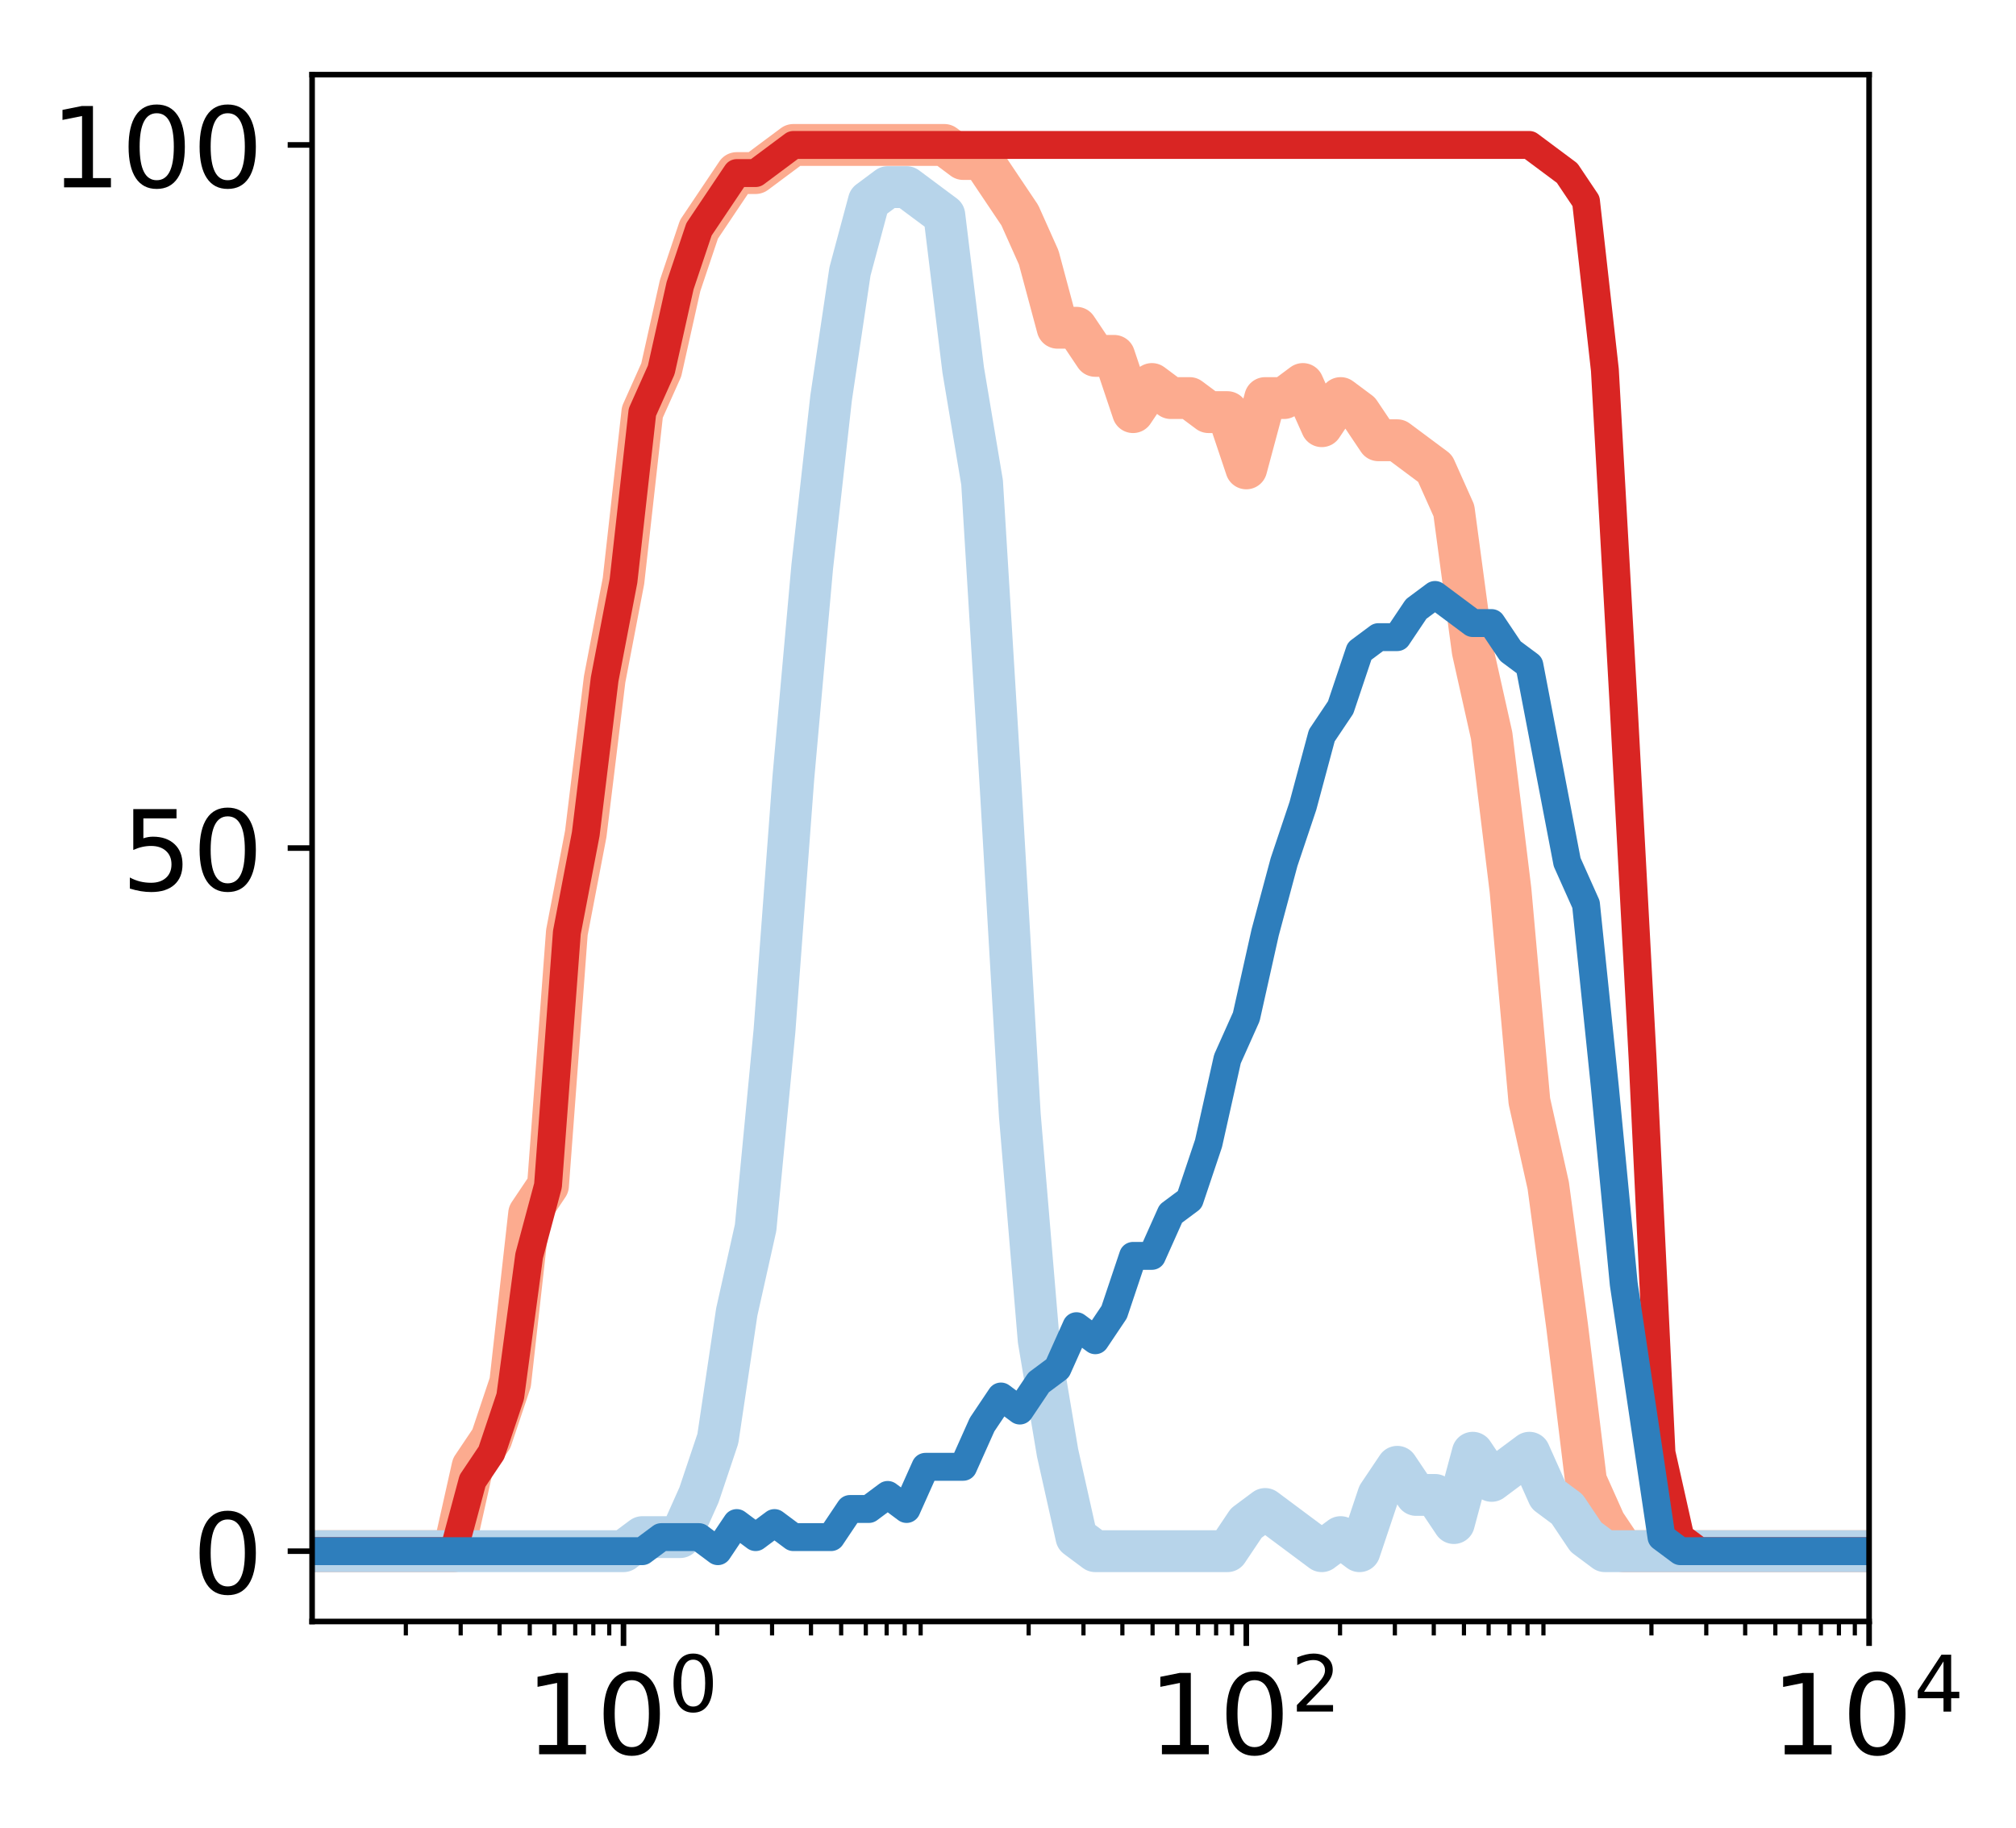
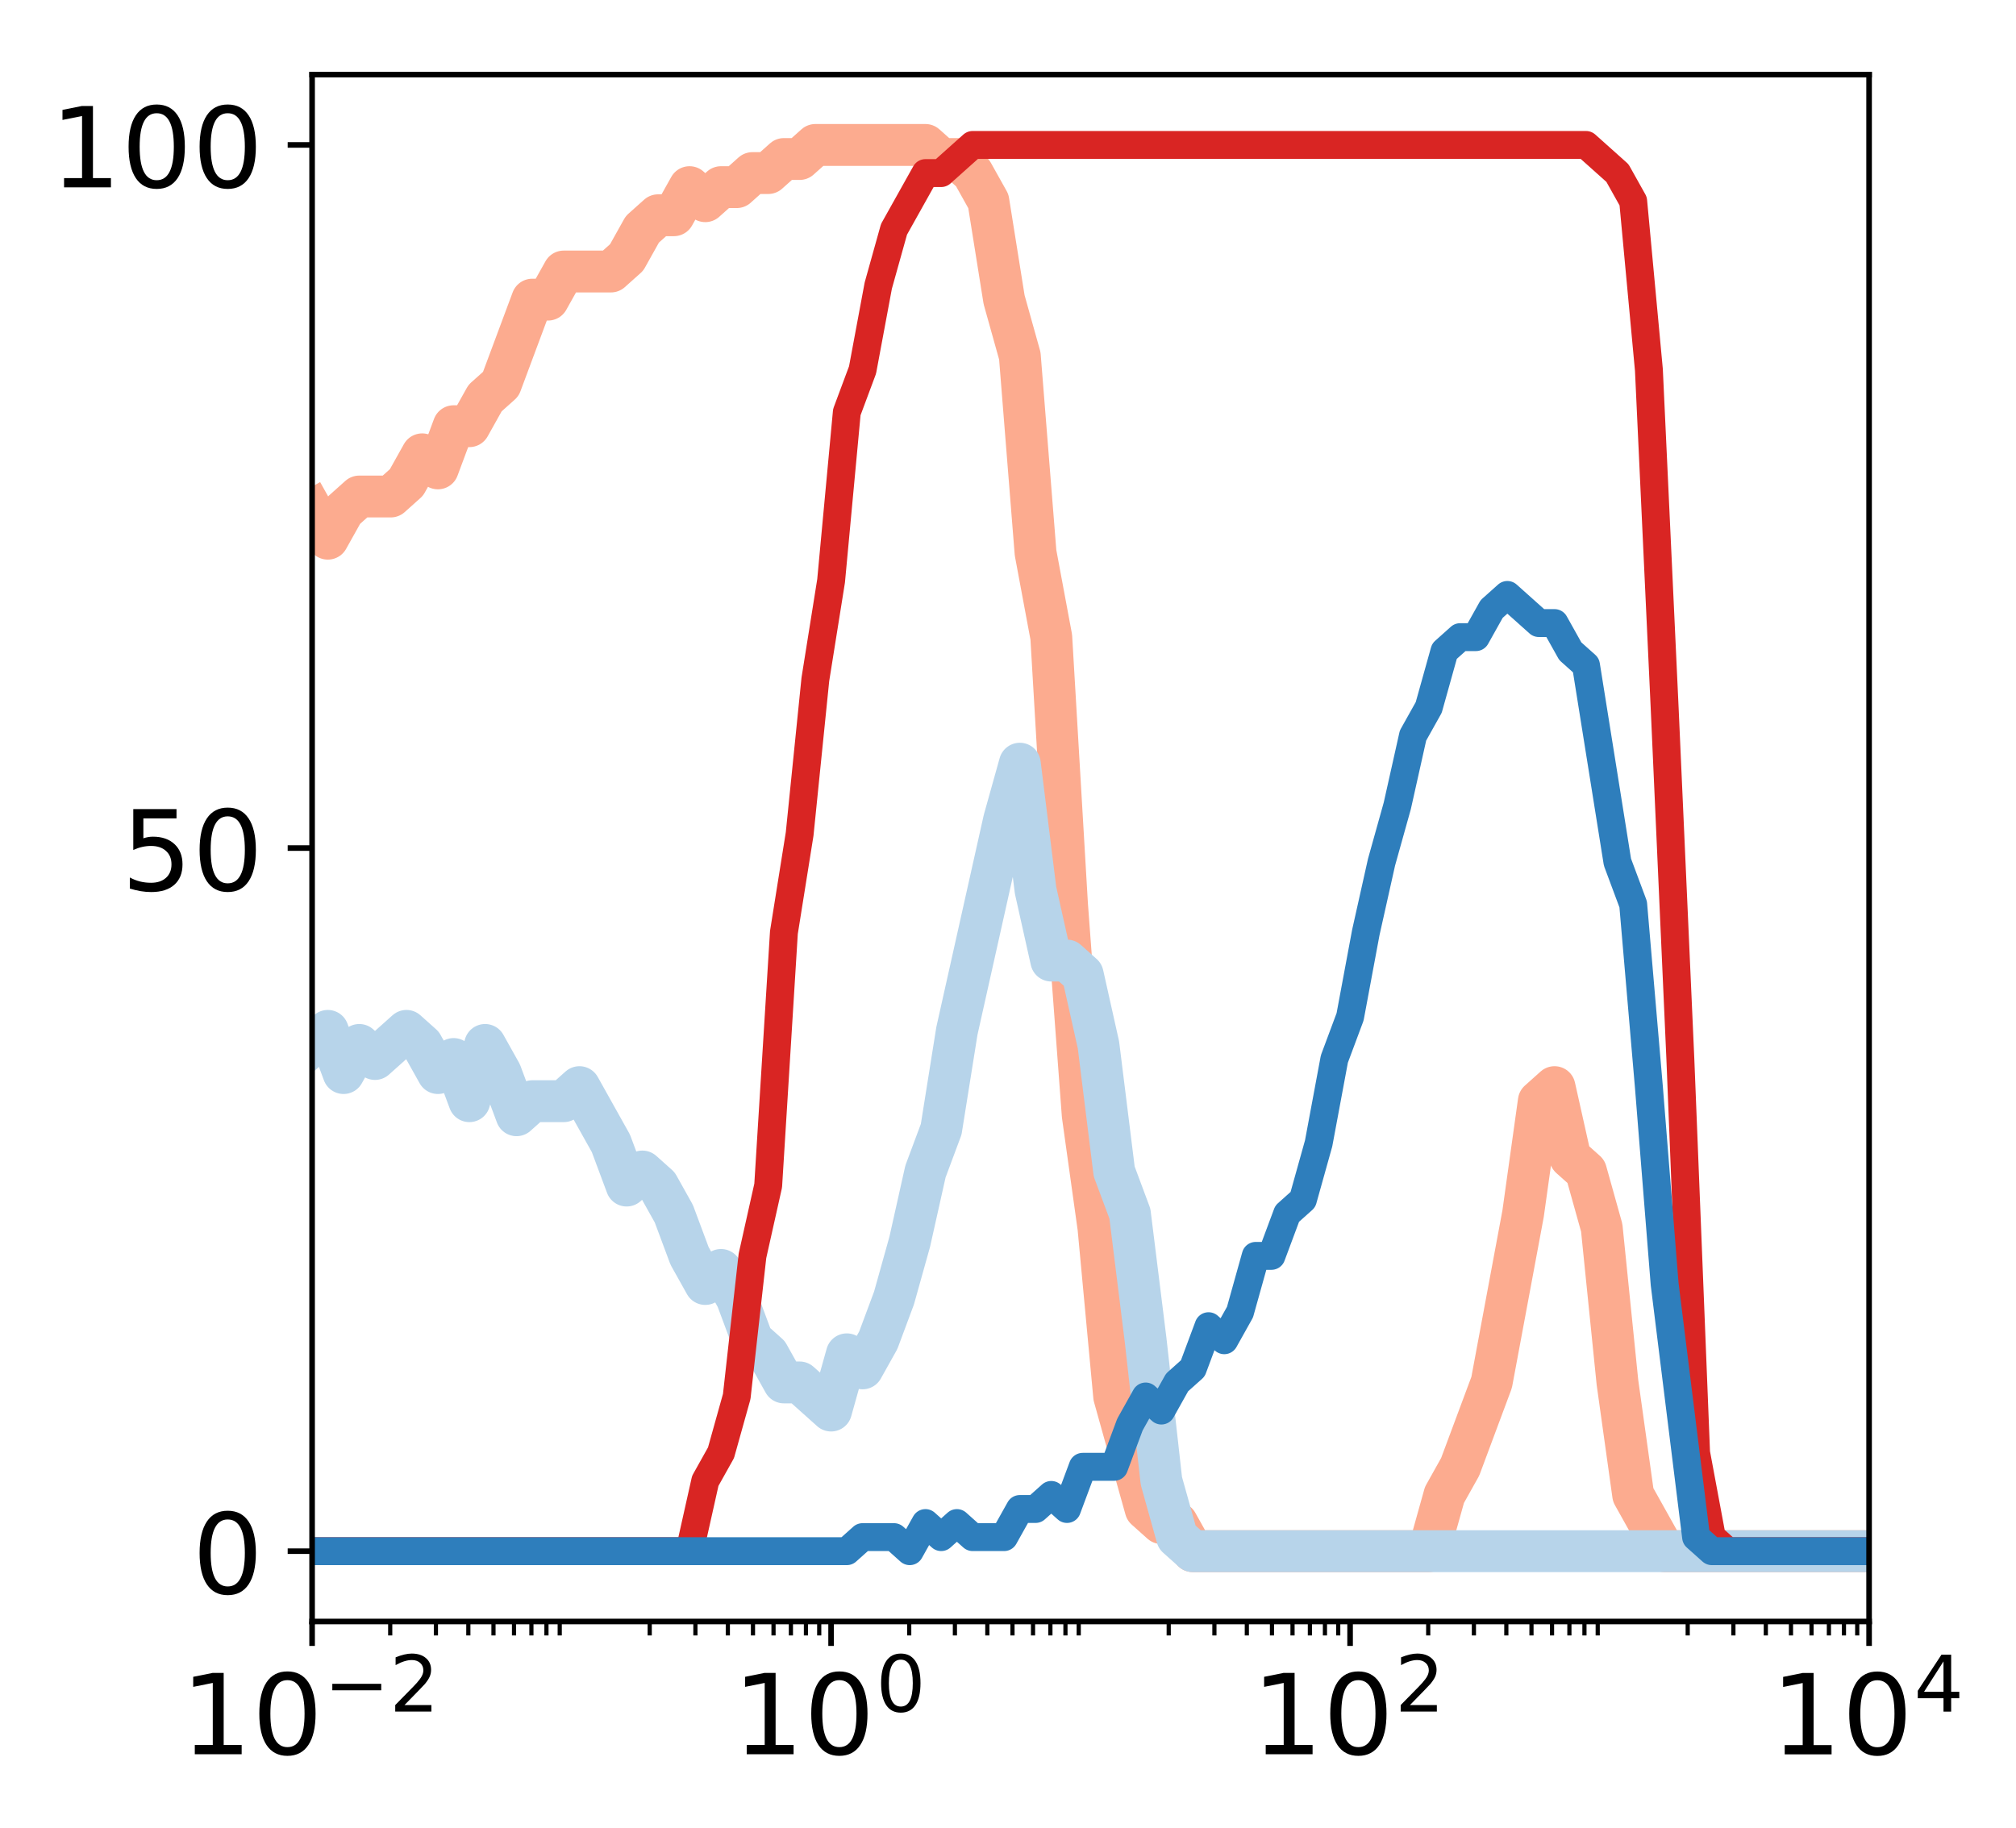
<svg xmlns="http://www.w3.org/2000/svg" xmlns:xlink="http://www.w3.org/1999/xlink" height="262pt" version="1.1" viewBox="0 0 289 262" width="289pt">
  <defs>
    <style type="text/css">
*{stroke-linecap:butt;stroke-linejoin:round;}
  </style>
  </defs>
  <g id="figure_1">
    <g id="patch_1">
      <path d="M 0 262.145  L 289.22 262.145  L 289.22 0  L 0 0  z " style="fill:#ffffff;" />
    </g>
    <g id="axes_1">
      <g id="patch_2">
        <path d="M 44.74 232.46  L 267.94 232.46  L 267.94 10.7  L 44.74 10.7  z " style="fill:#ffffff;" />
      </g>
      <g id="line2d_1">
-         <path clip-path="url(#p88bea6b47a)" d="M 0.1 222.38  L 2.805 222.38  L 5.511 222.38  L 8.216 222.38  L 10.922 222.38  L 13.627 222.38  L 16.333 222.38  L 19.038 222.38  L 21.744 222.38  L 24.449 222.38  L 27.155 222.38  L 29.86 222.38  L 32.565 222.38  L 35.271 222.38  L 37.976 222.38  L 40.682 222.38  L 43.387 222.38  L 46.093 222.38  L 48.798 222.38  L 51.504 222.38  L 54.209 222.38  L 56.915 222.38  L 59.62 222.38  L 62.325 222.38  L 65.031 222.38  L 67.736 210.284  L 70.442 206.252  L 73.147 198.188  L 75.853 173.996  L 78.558 169.964  L 81.264 133.676  L 83.969 119.564  L 86.675 97.388  L 89.38 83.276  L 92.085 59.084  L 94.791 53.036  L 97.496 40.94  L 100.202 32.876  L 102.907 28.844  L 105.613 24.812  L 108.318 24.812  L 111.024 22.796  L 113.729 20.78  L 116.435 20.78  L 119.14 20.78  L 121.845 20.78  L 124.551 20.78  L 127.256 20.78  L 129.962 20.78  L 132.667 20.78  L 135.373 20.78  L 138.078 22.796  L 140.784 22.796  L 143.489 26.828  L 146.195 30.86  L 148.9 36.908  L 151.605 46.988  L 154.311 46.988  L 157.016 51.02  L 159.722 51.02  L 162.427 59.084  L 165.133 55.052  L 167.838 57.068  L 170.544 57.068  L 173.249 59.084  L 175.955 59.084  L 178.66 67.148  L 181.365 57.068  L 184.071 57.068  L 186.776 55.052  L 189.482 61.1  L 192.187 57.068  L 194.893 59.084  L 197.598 63.116  L 200.304 63.116  L 203.009 65.132  L 205.715 67.148  L 208.42 73.196  L 211.125 93.356  L 213.831 105.452  L 216.536 127.628  L 219.242 157.868  L 221.947 169.964  L 224.653 190.124  L 227.358 212.3  L 230.064 218.348  L 232.769 222.38  L 235.475 222.38  L 238.18 222.38  L 240.885 222.38  L 243.591 222.38  L 246.296 222.38  L 249.002 222.38  L 251.707 222.38  L 254.413 222.38  L 257.118 222.38  L 259.824 222.38  L 262.529 222.38  L 265.235 222.38  L 267.94 222.38  " style="fill:none;stroke:#fcab8f;stroke-linecap:square;stroke-width:6;" />
+         <path clip-path="url(#p831962d043)" d="M 44.74 73.196  L 46.995 77.228  L 49.249 73.196  L 51.504 71.18  L 53.758 71.18  L 56.013 71.18  L 58.267 69.164  L 60.522 65.132  L 62.776 67.148  L 65.031 61.1  L 67.285 61.1  L 69.54 57.068  L 71.795 55.052  L 74.049 49.004  L 76.304 42.956  L 78.558 42.956  L 80.813 38.924  L 83.067 38.924  L 85.322 38.924  L 87.576 38.924  L 89.831 36.908  L 92.085 32.876  L 94.34 30.86  L 96.595 30.86  L 98.849 26.828  L 101.104 28.844  L 103.358 26.828  L 105.613 26.828  L 107.867 24.812  L 110.122 24.812  L 112.376 22.796  L 114.631 22.796  L 116.885 20.78  L 119.14 20.78  L 121.395 20.78  L 123.649 20.78  L 125.904 20.78  L 128.158 20.78  L 130.413 20.78  L 132.667 20.78  L 134.922 22.796  L 137.176 22.796  L 139.431 24.812  L 141.685 28.844  L 143.94 42.956  L 146.195 51.02  L 148.449 79.244  L 150.704 91.34  L 152.958 129.644  L 155.213 159.884  L 157.467 176.012  L 159.722 200.204  L 161.976 208.268  L 164.231 216.332  L 166.485 218.348  L 168.74 218.348  L 170.995 222.38  L 173.249 222.38  L 175.504 222.38  L 177.758 222.38  L 180.013 222.38  L 182.267 222.38  L 184.522 222.38  L 186.776 222.38  L 189.031 222.38  L 191.285 222.38  L 193.54 222.38  L 195.795 222.38  L 198.049 222.38  L 200.304 222.38  L 202.558 222.38  L 204.813 222.38  L 207.067 214.316  L 209.322 210.284  L 211.576 204.236  L 213.831 198.188  L 216.085 186.092  L 218.34 173.996  L 220.595 157.868  L 222.849 155.852  L 225.104 165.932  L 227.358 167.948  L 229.613 176.012  L 231.867 198.188  L 234.122 214.316  L 236.376 218.348  L 238.631 222.38  L 240.885 222.38  L 243.14 222.38  L 245.395 222.38  L 247.649 222.38  L 249.904 222.38  L 252.158 222.38  L 254.413 222.38  L 256.667 222.38  L 258.922 222.38  L 261.176 222.38  L 263.431 222.38  L 265.685 222.38  L 267.94 222.38  " style="fill:none;stroke:#fcab8f;stroke-linecap:square;stroke-width:6;" />
      </g>
      <g id="line2d_2">
-         <path clip-path="url(#p88bea6b47a)" d="M 0.1 222.38  L 2.805 222.38  L 5.511 222.38  L 8.216 222.38  L 10.922 222.38  L 13.627 222.38  L 16.333 222.38  L 19.038 222.38  L 21.744 222.38  L 24.449 222.38  L 27.155 222.38  L 29.86 222.38  L 32.565 222.38  L 35.271 222.38  L 37.976 222.38  L 40.682 222.38  L 43.387 222.38  L 46.093 222.38  L 48.798 222.38  L 51.504 222.38  L 54.209 222.38  L 56.915 222.38  L 59.62 222.38  L 62.325 222.38  L 65.031 222.38  L 67.736 222.38  L 70.442 222.38  L 73.147 222.38  L 75.853 222.38  L 78.558 222.38  L 81.264 222.38  L 83.969 222.38  L 86.675 222.38  L 89.38 222.38  L 92.085 220.364  L 94.791 220.364  L 97.496 220.364  L 100.202 214.316  L 102.907 206.252  L 105.613 188.108  L 108.318 176.012  L 111.024 147.788  L 113.729 111.5  L 116.435 81.26  L 119.14 57.068  L 121.845 38.924  L 124.551 28.844  L 127.256 26.828  L 129.962 26.828  L 132.667 28.844  L 135.373 30.86  L 138.078 53.036  L 140.784 69.164  L 143.489 113.516  L 146.195 159.884  L 148.9 192.14  L 151.605 208.268  L 154.311 220.364  L 157.016 222.38  L 159.722 222.38  L 162.427 222.38  L 165.133 222.38  L 167.838 222.38  L 170.544 222.38  L 173.249 222.38  L 175.955 222.38  L 178.66 218.348  L 181.365 216.332  L 184.071 218.348  L 186.776 220.364  L 189.482 222.38  L 192.187 220.364  L 194.893 222.38  L 197.598 214.316  L 200.304 210.284  L 203.009 214.316  L 205.715 214.316  L 208.42 218.348  L 211.125 208.268  L 213.831 212.3  L 216.536 210.284  L 219.242 208.268  L 221.947 214.316  L 224.653 216.332  L 227.358 220.364  L 230.064 222.38  L 232.769 222.38  L 235.475 222.38  L 238.18 222.38  L 240.885 222.38  L 243.591 222.38  L 246.296 222.38  L 249.002 222.38  L 251.707 222.38  L 254.413 222.38  L 257.118 222.38  L 259.824 222.38  L 262.529 222.38  L 265.235 222.38  L 267.94 222.38  " style="fill:none;stroke:#b7d4ea;stroke-linecap:square;stroke-width:6;" />
+         <path clip-path="url(#p831962d043)" d="M 44.74 149.804  L 46.995 147.788  L 49.249 153.836  L 51.504 149.804  L 53.758 151.82  L 56.013 149.804  L 58.267 147.788  L 60.522 149.804  L 62.776 153.836  L 65.031 151.82  L 67.285 157.868  L 69.54 149.804  L 71.795 153.836  L 74.049 159.884  L 76.304 157.868  L 78.558 157.868  L 80.813 157.868  L 83.067 155.852  L 85.322 159.884  L 87.576 163.916  L 89.831 169.964  L 92.085 167.948  L 94.34 169.964  L 96.595 173.996  L 98.849 180.044  L 101.104 184.076  L 103.358 182.06  L 105.613 186.092  L 107.867 192.14  L 110.122 194.156  L 112.376 198.188  L 114.631 198.188  L 116.885 200.204  L 119.14 202.22  L 121.395 194.156  L 123.649 196.172  L 125.904 192.14  L 128.158 186.092  L 130.413 178.028  L 132.667 167.948  L 134.922 161.9  L 137.176 147.788  L 139.431 137.708  L 141.685 127.628  L 143.94 117.548  L 146.195 109.484  L 148.449 127.628  L 150.704 137.708  L 152.958 137.708  L 155.213 139.724  L 157.467 149.804  L 159.722 167.948  L 161.976 173.996  L 164.231 192.14  L 166.485 212.3  L 168.74 220.364  L 170.995 222.38  L 173.249 222.38  L 175.504 222.38  L 177.758 222.38  L 180.013 222.38  L 182.267 222.38  L 184.522 222.38  L 186.776 222.38  L 189.031 222.38  L 191.285 222.38  L 193.54 222.38  L 195.795 222.38  L 198.049 222.38  L 200.304 222.38  L 202.558 222.38  L 204.813 222.38  L 207.067 222.38  L 209.322 222.38  L 211.576 222.38  L 213.831 222.38  L 216.085 222.38  L 218.34 222.38  L 220.595 222.38  L 222.849 222.38  L 225.104 222.38  L 227.358 222.38  L 229.613 222.38  L 231.867 222.38  L 234.122 222.38  L 236.376 222.38  L 238.631 222.38  L 240.885 222.38  L 243.14 222.38  L 245.395 222.38  L 247.649 222.38  L 249.904 222.38  L 252.158 222.38  L 254.413 222.38  L 256.667 222.38  L 258.922 222.38  L 261.176 222.38  L 263.431 222.38  L 265.685 222.38  L 267.94 222.38  " style="fill:none;stroke:#b7d4ea;stroke-linecap:square;stroke-width:6;" />
      </g>
      <g id="matplotlib.axis_1">
        <g id="xtick_1">
          <g id="line2d_3">
            <defs>
-               <path d="M 0 0  L 0 3.5  " id="me30938eab6" style="stroke:#000000;stroke-width:0.8;" />
+               <path d="M 0 0  L 0 3.5  " id="mdfad4a0f48" style="stroke:#000000;stroke-width:0.8;" />
            </defs>
            <g>
-               <use style="stroke:#000000;stroke-width:0.8;" x="89.38" xlink:href="#me30938eab6" y="232.46" />
+               <use style="stroke:#000000;stroke-width:0.8;" x="44.74" xlink:href="#mdfad4a0f48" y="232.46" />
            </g>
          </g>
          <g id="text_1">
            <defs>
              <path d="M 12.406 8.297  L 28.516 8.297  L 28.516 63.922  L 10.984 60.406  L 10.984 69.391  L 28.422 72.906  L 38.281 72.906  L 38.281 8.297  L 54.391 8.297  L 54.391 0  L 12.406 0  z " id="DejaVuSans-31" />
              <path d="M 31.781 66.406  Q 24.172 66.406 20.328 58.906  Q 16.5 51.422 16.5 36.375  Q 16.5 21.391 20.328 13.891  Q 24.172 6.391 31.781 6.391  Q 39.453 6.391 43.281 13.891  Q 47.125 21.391 47.125 36.375  Q 47.125 51.422 43.281 58.906  Q 39.453 66.406 31.781 66.406  z M 31.781 74.219  Q 44.047 74.219 50.516 64.516  Q 56.984 54.828 56.984 36.375  Q 56.984 17.969 50.516 8.266  Q 44.047 -1.422 31.781 -1.422  Q 19.531 -1.422 13.062 8.266  Q 6.594 17.969 6.594 36.375  Q 6.594 54.828 13.062 64.516  Q 19.531 74.219 31.781 74.219  z " id="DejaVuSans-30" />
+               <path d="M 10.594 35.5  L 73.188 35.5  L 73.188 27.203  L 10.594 27.203  z " id="DejaVuSans-2212" />
+               <path d="M 19.188 8.297  L 53.609 8.297  L 53.609 0  L 7.328 0  L 7.328 8.297  Q 12.938 14.109 22.625 23.891  Q 32.328 33.688 34.812 36.531  Q 39.547 41.844 41.422 45.531  Q 43.312 49.219 43.312 52.781  Q 43.312 58.594 39.234 62.25  Q 35.156 65.922 28.609 65.922  Q 23.969 65.922 18.812 64.312  Q 13.672 62.703 7.812 59.422  L 7.812 69.391  Q 13.766 71.781 18.938 73  Q 24.125 74.219 28.422 74.219  Q 39.75 74.219 46.484 68.547  Q 53.219 62.891 53.219 53.422  Q 53.219 48.922 51.531 44.891  Q 49.859 40.875 45.406 35.406  Q 44.188 33.984 37.641 27.219  Q 31.109 20.453 19.188 8.297  z " id="DejaVuSans-32" />
            </defs>
-             <g transform="translate(75.3 251.6175)scale(0.16 -0.16)">
+             <g transform="translate(25.94 251.6175)scale(0.16 -0.16)">
+               <use transform="translate(0 0.765625)" xlink:href="#DejaVuSans-31" />
+               <use transform="translate(63.62305 0.765625)" xlink:href="#DejaVuSans-30" />
+               <use transform="translate(128.2031 39.04688)scale(0.7)" xlink:href="#DejaVuSans-2212" />
+               <use transform="translate(186.8555 39.04688)scale(0.7)" xlink:href="#DejaVuSans-32" />
+             </g>
+           </g>
+         </g>
+         <g id="xtick_2">
+           <g id="line2d_4">
+             <g>
+               <use style="stroke:#000000;stroke-width:0.8;" x="119.14" xlink:href="#mdfad4a0f48" y="232.46" />
+             </g>
+           </g>
+           <g id="text_2">
+             <g transform="translate(105.06 251.6175)scale(0.16 -0.16)">
              <use transform="translate(0 0.765625)" xlink:href="#DejaVuSans-31" />
              <use transform="translate(63.62305 0.765625)" xlink:href="#DejaVuSans-30" />
              <use transform="translate(128.2031 39.04688)scale(0.7)" xlink:href="#DejaVuSans-30" />
            </g>
          </g>
        </g>
-         <g id="xtick_2">
-           <g id="line2d_4">
-             <g>
-               <use style="stroke:#000000;stroke-width:0.8;" x="178.66" xlink:href="#me30938eab6" y="232.46" />
-             </g>
-           </g>
-           <g id="text_2">
-             <defs>
-               <path d="M 19.188 8.297  L 53.609 8.297  L 53.609 0  L 7.328 0  L 7.328 8.297  Q 12.938 14.109 22.625 23.891  Q 32.328 33.688 34.812 36.531  Q 39.547 41.844 41.422 45.531  Q 43.312 49.219 43.312 52.781  Q 43.312 58.594 39.234 62.25  Q 35.156 65.922 28.609 65.922  Q 23.969 65.922 18.812 64.312  Q 13.672 62.703 7.812 59.422  L 7.812 69.391  Q 13.766 71.781 18.938 73  Q 24.125 74.219 28.422 74.219  Q 39.75 74.219 46.484 68.547  Q 53.219 62.891 53.219 53.422  Q 53.219 48.922 51.531 44.891  Q 49.859 40.875 45.406 35.406  Q 44.188 33.984 37.641 27.219  Q 31.109 20.453 19.188 8.297  z " id="DejaVuSans-32" />
-             </defs>
-             <g transform="translate(164.58 251.6175)scale(0.16 -0.16)">
+         <g id="xtick_3">
+           <g id="line2d_5">
+             <g>
+               <use style="stroke:#000000;stroke-width:0.8;" x="193.54" xlink:href="#mdfad4a0f48" y="232.46" />
+             </g>
+           </g>
+           <g id="text_3">
+             <g transform="translate(179.46 251.6175)scale(0.16 -0.16)">
              <use transform="translate(0 0.765625)" xlink:href="#DejaVuSans-31" />
              <use transform="translate(63.62305 0.765625)" xlink:href="#DejaVuSans-30" />
              <use transform="translate(128.2031 39.04688)scale(0.7)" xlink:href="#DejaVuSans-32" />
            </g>
          </g>
        </g>
-         <g id="xtick_3">
-           <g id="line2d_5">
-             <g>
-               <use style="stroke:#000000;stroke-width:0.8;" x="267.94" xlink:href="#me30938eab6" y="232.46" />
-             </g>
-           </g>
-           <g id="text_3">
+         <g id="xtick_4">
+           <g id="line2d_6">
+             <g>
+               <use style="stroke:#000000;stroke-width:0.8;" x="267.94" xlink:href="#mdfad4a0f48" y="232.46" />
+             </g>
+           </g>
+           <g id="text_4">
            <defs>
              <path d="M 37.797 64.312  L 12.891 25.391  L 37.797 25.391  z M 35.203 72.906  L 47.609 72.906  L 47.609 25.391  L 58.016 25.391  L 58.016 17.188  L 47.609 17.188  L 47.609 0  L 37.797 0  L 37.797 17.188  L 4.891 17.188  L 4.891 26.703  z " id="DejaVuSans-34" />
            </defs>
            <g transform="translate(253.86 251.6175)scale(0.16 -0.16)">
              <use transform="translate(0 0.684375)" xlink:href="#DejaVuSans-31" />
              <use transform="translate(63.62305 0.684375)" xlink:href="#DejaVuSans-30" />
              <use transform="translate(128.2031 38.96563)scale(0.7)" xlink:href="#DejaVuSans-34" />
            </g>
          </g>
        </g>
-         <g id="xtick_4">
-           <g id="line2d_6">
-             <defs>
-               <path d="M 0 0  L 0 2  " id="me6b93ed05a" style="stroke:#000000;stroke-width:0.6;" />
-             </defs>
-             <g>
-               <use style="stroke:#000000;stroke-width:0.6;" x="58.178" xlink:href="#me6b93ed05a" y="232.46" />
-             </g>
-           </g>
-         </g>
        <g id="xtick_5">
          <g id="line2d_7">
-             <g>
-               <use style="stroke:#000000;stroke-width:0.6;" x="66.039" xlink:href="#me6b93ed05a" y="232.46" />
+             <defs>
+               <path d="M 0 0  L 0 2  " id="m87e5bd6a4a" style="stroke:#000000;stroke-width:0.6;" />
+             </defs>
+             <g>
+               <use style="stroke:#000000;stroke-width:0.6;" x="55.938" xlink:href="#m87e5bd6a4a" y="232.46" />
            </g>
          </g>
        </g>
        <g id="xtick_6">
          <g id="line2d_8">
            <g>
-               <use style="stroke:#000000;stroke-width:0.6;" x="71.616" xlink:href="#me6b93ed05a" y="232.46" />
+               <use style="stroke:#000000;stroke-width:0.6;" x="62.489" xlink:href="#m87e5bd6a4a" y="232.46" />
            </g>
          </g>
        </g>
        <g id="xtick_7">
          <g id="line2d_9">
            <g>
-               <use style="stroke:#000000;stroke-width:0.6;" x="75.942" xlink:href="#me6b93ed05a" y="232.46" />
+               <use style="stroke:#000000;stroke-width:0.6;" x="67.137" xlink:href="#m87e5bd6a4a" y="232.46" />
            </g>
          </g>
        </g>
        <g id="xtick_8">
          <g id="line2d_10">
            <g>
-               <use style="stroke:#000000;stroke-width:0.6;" x="79.477" xlink:href="#me6b93ed05a" y="232.46" />
+               <use style="stroke:#000000;stroke-width:0.6;" x="70.742" xlink:href="#m87e5bd6a4a" y="232.46" />
            </g>
          </g>
        </g>
        <g id="xtick_9">
          <g id="line2d_11">
            <g>
-               <use style="stroke:#000000;stroke-width:0.6;" x="82.465" xlink:href="#me6b93ed05a" y="232.46" />
+               <use style="stroke:#000000;stroke-width:0.6;" x="73.687" xlink:href="#m87e5bd6a4a" y="232.46" />
            </g>
          </g>
        </g>
        <g id="xtick_10">
          <g id="line2d_12">
            <g>
-               <use style="stroke:#000000;stroke-width:0.6;" x="85.054" xlink:href="#me6b93ed05a" y="232.46" />
+               <use style="stroke:#000000;stroke-width:0.6;" x="76.178" xlink:href="#m87e5bd6a4a" y="232.46" />
            </g>
          </g>
        </g>
        <g id="xtick_11">
          <g id="line2d_13">
            <g>
-               <use style="stroke:#000000;stroke-width:0.6;" x="87.337" xlink:href="#me6b93ed05a" y="232.46" />
+               <use style="stroke:#000000;stroke-width:0.6;" x="78.335" xlink:href="#m87e5bd6a4a" y="232.46" />
            </g>
          </g>
        </g>
        <g id="xtick_12">
          <g id="line2d_14">
            <g>
-               <use style="stroke:#000000;stroke-width:0.6;" x="102.818" xlink:href="#me6b93ed05a" y="232.46" />
+               <use style="stroke:#000000;stroke-width:0.6;" x="80.238" xlink:href="#m87e5bd6a4a" y="232.46" />
            </g>
          </g>
        </g>
        <g id="xtick_13">
          <g id="line2d_15">
            <g>
-               <use style="stroke:#000000;stroke-width:0.6;" x="110.679" xlink:href="#me6b93ed05a" y="232.46" />
+               <use style="stroke:#000000;stroke-width:0.6;" x="93.138" xlink:href="#m87e5bd6a4a" y="232.46" />
            </g>
          </g>
        </g>
        <g id="xtick_14">
          <g id="line2d_16">
            <g>
-               <use style="stroke:#000000;stroke-width:0.6;" x="116.256" xlink:href="#me6b93ed05a" y="232.46" />
+               <use style="stroke:#000000;stroke-width:0.6;" x="99.689" xlink:href="#m87e5bd6a4a" y="232.46" />
            </g>
          </g>
        </g>
        <g id="xtick_15">
          <g id="line2d_17">
            <g>
-               <use style="stroke:#000000;stroke-width:0.6;" x="120.582" xlink:href="#me6b93ed05a" y="232.46" />
+               <use style="stroke:#000000;stroke-width:0.6;" x="104.337" xlink:href="#m87e5bd6a4a" y="232.46" />
            </g>
          </g>
        </g>
        <g id="xtick_16">
          <g id="line2d_18">
            <g>
-               <use style="stroke:#000000;stroke-width:0.6;" x="124.117" xlink:href="#me6b93ed05a" y="232.46" />
+               <use style="stroke:#000000;stroke-width:0.6;" x="107.942" xlink:href="#m87e5bd6a4a" y="232.46" />
            </g>
          </g>
        </g>
        <g id="xtick_17">
          <g id="line2d_19">
            <g>
-               <use style="stroke:#000000;stroke-width:0.6;" x="127.105" xlink:href="#me6b93ed05a" y="232.46" />
+               <use style="stroke:#000000;stroke-width:0.6;" x="110.887" xlink:href="#m87e5bd6a4a" y="232.46" />
            </g>
          </g>
        </g>
        <g id="xtick_18">
          <g id="line2d_20">
            <g>
-               <use style="stroke:#000000;stroke-width:0.6;" x="129.694" xlink:href="#me6b93ed05a" y="232.46" />
+               <use style="stroke:#000000;stroke-width:0.6;" x="113.378" xlink:href="#m87e5bd6a4a" y="232.46" />
            </g>
          </g>
        </g>
        <g id="xtick_19">
          <g id="line2d_21">
            <g>
-               <use style="stroke:#000000;stroke-width:0.6;" x="131.977" xlink:href="#me6b93ed05a" y="232.46" />
+               <use style="stroke:#000000;stroke-width:0.6;" x="115.535" xlink:href="#m87e5bd6a4a" y="232.46" />
            </g>
          </g>
        </g>
        <g id="xtick_20">
          <g id="line2d_22">
            <g>
-               <use style="stroke:#000000;stroke-width:0.6;" x="147.458" xlink:href="#me6b93ed05a" y="232.46" />
+               <use style="stroke:#000000;stroke-width:0.6;" x="117.438" xlink:href="#m87e5bd6a4a" y="232.46" />
            </g>
          </g>
        </g>
        <g id="xtick_21">
          <g id="line2d_23">
            <g>
-               <use style="stroke:#000000;stroke-width:0.6;" x="155.319" xlink:href="#me6b93ed05a" y="232.46" />
+               <use style="stroke:#000000;stroke-width:0.6;" x="130.338" xlink:href="#m87e5bd6a4a" y="232.46" />
            </g>
          </g>
        </g>
        <g id="xtick_22">
          <g id="line2d_24">
            <g>
-               <use style="stroke:#000000;stroke-width:0.6;" x="160.896" xlink:href="#me6b93ed05a" y="232.46" />
+               <use style="stroke:#000000;stroke-width:0.6;" x="136.889" xlink:href="#m87e5bd6a4a" y="232.46" />
            </g>
          </g>
        </g>
        <g id="xtick_23">
          <g id="line2d_25">
            <g>
-               <use style="stroke:#000000;stroke-width:0.6;" x="165.222" xlink:href="#me6b93ed05a" y="232.46" />
+               <use style="stroke:#000000;stroke-width:0.6;" x="141.537" xlink:href="#m87e5bd6a4a" y="232.46" />
            </g>
          </g>
        </g>
        <g id="xtick_24">
          <g id="line2d_26">
            <g>
-               <use style="stroke:#000000;stroke-width:0.6;" x="168.757" xlink:href="#me6b93ed05a" y="232.46" />
+               <use style="stroke:#000000;stroke-width:0.6;" x="145.142" xlink:href="#m87e5bd6a4a" y="232.46" />
            </g>
          </g>
        </g>
        <g id="xtick_25">
          <g id="line2d_27">
            <g>
-               <use style="stroke:#000000;stroke-width:0.6;" x="171.745" xlink:href="#me6b93ed05a" y="232.46" />
+               <use style="stroke:#000000;stroke-width:0.6;" x="148.087" xlink:href="#m87e5bd6a4a" y="232.46" />
            </g>
          </g>
        </g>
        <g id="xtick_26">
          <g id="line2d_28">
            <g>
-               <use style="stroke:#000000;stroke-width:0.6;" x="174.334" xlink:href="#me6b93ed05a" y="232.46" />
+               <use style="stroke:#000000;stroke-width:0.6;" x="150.578" xlink:href="#m87e5bd6a4a" y="232.46" />
            </g>
          </g>
        </g>
        <g id="xtick_27">
          <g id="line2d_29">
            <g>
-               <use style="stroke:#000000;stroke-width:0.6;" x="176.617" xlink:href="#me6b93ed05a" y="232.46" />
+               <use style="stroke:#000000;stroke-width:0.6;" x="152.735" xlink:href="#m87e5bd6a4a" y="232.46" />
            </g>
          </g>
        </g>
        <g id="xtick_28">
          <g id="line2d_30">
            <g>
-               <use style="stroke:#000000;stroke-width:0.6;" x="192.098" xlink:href="#me6b93ed05a" y="232.46" />
+               <use style="stroke:#000000;stroke-width:0.6;" x="154.638" xlink:href="#m87e5bd6a4a" y="232.46" />
            </g>
          </g>
        </g>
        <g id="xtick_29">
          <g id="line2d_31">
            <g>
-               <use style="stroke:#000000;stroke-width:0.6;" x="199.959" xlink:href="#me6b93ed05a" y="232.46" />
+               <use style="stroke:#000000;stroke-width:0.6;" x="167.538" xlink:href="#m87e5bd6a4a" y="232.46" />
            </g>
          </g>
        </g>
        <g id="xtick_30">
          <g id="line2d_32">
            <g>
-               <use style="stroke:#000000;stroke-width:0.6;" x="205.536" xlink:href="#me6b93ed05a" y="232.46" />
+               <use style="stroke:#000000;stroke-width:0.6;" x="174.089" xlink:href="#m87e5bd6a4a" y="232.46" />
            </g>
          </g>
        </g>
        <g id="xtick_31">
          <g id="line2d_33">
            <g>
-               <use style="stroke:#000000;stroke-width:0.6;" x="209.862" xlink:href="#me6b93ed05a" y="232.46" />
+               <use style="stroke:#000000;stroke-width:0.6;" x="178.737" xlink:href="#m87e5bd6a4a" y="232.46" />
            </g>
          </g>
        </g>
        <g id="xtick_32">
          <g id="line2d_34">
            <g>
-               <use style="stroke:#000000;stroke-width:0.6;" x="213.397" xlink:href="#me6b93ed05a" y="232.46" />
+               <use style="stroke:#000000;stroke-width:0.6;" x="182.342" xlink:href="#m87e5bd6a4a" y="232.46" />
            </g>
          </g>
        </g>
        <g id="xtick_33">
          <g id="line2d_35">
            <g>
-               <use style="stroke:#000000;stroke-width:0.6;" x="216.385" xlink:href="#me6b93ed05a" y="232.46" />
+               <use style="stroke:#000000;stroke-width:0.6;" x="185.287" xlink:href="#m87e5bd6a4a" y="232.46" />
            </g>
          </g>
        </g>
        <g id="xtick_34">
          <g id="line2d_36">
            <g>
-               <use style="stroke:#000000;stroke-width:0.6;" x="218.974" xlink:href="#me6b93ed05a" y="232.46" />
+               <use style="stroke:#000000;stroke-width:0.6;" x="187.778" xlink:href="#m87e5bd6a4a" y="232.46" />
            </g>
          </g>
        </g>
        <g id="xtick_35">
          <g id="line2d_37">
            <g>
-               <use style="stroke:#000000;stroke-width:0.6;" x="221.257" xlink:href="#me6b93ed05a" y="232.46" />
+               <use style="stroke:#000000;stroke-width:0.6;" x="189.935" xlink:href="#m87e5bd6a4a" y="232.46" />
            </g>
          </g>
        </g>
        <g id="xtick_36">
          <g id="line2d_38">
            <g>
-               <use style="stroke:#000000;stroke-width:0.6;" x="236.738" xlink:href="#me6b93ed05a" y="232.46" />
+               <use style="stroke:#000000;stroke-width:0.6;" x="191.838" xlink:href="#m87e5bd6a4a" y="232.46" />
            </g>
          </g>
        </g>
        <g id="xtick_37">
          <g id="line2d_39">
            <g>
-               <use style="stroke:#000000;stroke-width:0.6;" x="244.599" xlink:href="#me6b93ed05a" y="232.46" />
+               <use style="stroke:#000000;stroke-width:0.6;" x="204.738" xlink:href="#m87e5bd6a4a" y="232.46" />
            </g>
          </g>
        </g>
        <g id="xtick_38">
          <g id="line2d_40">
            <g>
-               <use style="stroke:#000000;stroke-width:0.6;" x="250.176" xlink:href="#me6b93ed05a" y="232.46" />
+               <use style="stroke:#000000;stroke-width:0.6;" x="211.289" xlink:href="#m87e5bd6a4a" y="232.46" />
            </g>
          </g>
        </g>
        <g id="xtick_39">
          <g id="line2d_41">
            <g>
-               <use style="stroke:#000000;stroke-width:0.6;" x="254.502" xlink:href="#me6b93ed05a" y="232.46" />
+               <use style="stroke:#000000;stroke-width:0.6;" x="215.937" xlink:href="#m87e5bd6a4a" y="232.46" />
            </g>
          </g>
        </g>
        <g id="xtick_40">
          <g id="line2d_42">
            <g>
-               <use style="stroke:#000000;stroke-width:0.6;" x="258.037" xlink:href="#me6b93ed05a" y="232.46" />
+               <use style="stroke:#000000;stroke-width:0.6;" x="219.542" xlink:href="#m87e5bd6a4a" y="232.46" />
            </g>
          </g>
        </g>
        <g id="xtick_41">
          <g id="line2d_43">
            <g>
-               <use style="stroke:#000000;stroke-width:0.6;" x="261.025" xlink:href="#me6b93ed05a" y="232.46" />
+               <use style="stroke:#000000;stroke-width:0.6;" x="222.487" xlink:href="#m87e5bd6a4a" y="232.46" />
            </g>
          </g>
        </g>
        <g id="xtick_42">
          <g id="line2d_44">
            <g>
-               <use style="stroke:#000000;stroke-width:0.6;" x="263.614" xlink:href="#me6b93ed05a" y="232.46" />
+               <use style="stroke:#000000;stroke-width:0.6;" x="224.978" xlink:href="#m87e5bd6a4a" y="232.46" />
            </g>
          </g>
        </g>
        <g id="xtick_43">
          <g id="line2d_45">
            <g>
-               <use style="stroke:#000000;stroke-width:0.6;" x="265.897" xlink:href="#me6b93ed05a" y="232.46" />
+               <use style="stroke:#000000;stroke-width:0.6;" x="227.135" xlink:href="#m87e5bd6a4a" y="232.46" />
+             </g>
+           </g>
+         </g>
+         <g id="xtick_44">
+           <g id="line2d_46">
+             <g>
+               <use style="stroke:#000000;stroke-width:0.6;" x="229.038" xlink:href="#m87e5bd6a4a" y="232.46" />
+             </g>
+           </g>
+         </g>
+         <g id="xtick_45">
+           <g id="line2d_47">
+             <g>
+               <use style="stroke:#000000;stroke-width:0.6;" x="241.938" xlink:href="#m87e5bd6a4a" y="232.46" />
+             </g>
+           </g>
+         </g>
+         <g id="xtick_46">
+           <g id="line2d_48">
+             <g>
+               <use style="stroke:#000000;stroke-width:0.6;" x="248.489" xlink:href="#m87e5bd6a4a" y="232.46" />
+             </g>
+           </g>
+         </g>
+         <g id="xtick_47">
+           <g id="line2d_49">
+             <g>
+               <use style="stroke:#000000;stroke-width:0.6;" x="253.137" xlink:href="#m87e5bd6a4a" y="232.46" />
+             </g>
+           </g>
+         </g>
+         <g id="xtick_48">
+           <g id="line2d_50">
+             <g>
+               <use style="stroke:#000000;stroke-width:0.6;" x="256.742" xlink:href="#m87e5bd6a4a" y="232.46" />
+             </g>
+           </g>
+         </g>
+         <g id="xtick_49">
+           <g id="line2d_51">
+             <g>
+               <use style="stroke:#000000;stroke-width:0.6;" x="259.687" xlink:href="#m87e5bd6a4a" y="232.46" />
+             </g>
+           </g>
+         </g>
+         <g id="xtick_50">
+           <g id="line2d_52">
+             <g>
+               <use style="stroke:#000000;stroke-width:0.6;" x="262.178" xlink:href="#m87e5bd6a4a" y="232.46" />
+             </g>
+           </g>
+         </g>
+         <g id="xtick_51">
+           <g id="line2d_53">
+             <g>
+               <use style="stroke:#000000;stroke-width:0.6;" x="264.335" xlink:href="#m87e5bd6a4a" y="232.46" />
+             </g>
+           </g>
+         </g>
+         <g id="xtick_52">
+           <g id="line2d_54">
+             <g>
+               <use style="stroke:#000000;stroke-width:0.6;" x="266.238" xlink:href="#m87e5bd6a4a" y="232.46" />
            </g>
          </g>
        </g>
      </g>
      <g id="matplotlib.axis_2">
        <g id="ytick_1">
-           <g id="line2d_46">
+           <g id="line2d_55">
            <defs>
-               <path d="M 0 0  L -3.5 0  " id="mb981fdcc59" style="stroke:#000000;stroke-width:0.8;" />
+               <path d="M 0 0  L -3.5 0  " id="m5408278082" style="stroke:#000000;stroke-width:0.8;" />
            </defs>
            <g>
-               <use style="stroke:#000000;stroke-width:0.8;" x="44.74" xlink:href="#mb981fdcc59" y="222.38" />
-             </g>
-           </g>
-           <g id="text_4">
+               <use style="stroke:#000000;stroke-width:0.8;" x="44.74" xlink:href="#m5408278082" y="222.38" />
+             </g>
+           </g>
+           <g id="text_5">
            <g transform="translate(27.56 228.4588)scale(0.16 -0.16)">
              <use xlink:href="#DejaVuSans-30" />
            </g>
          </g>
        </g>
        <g id="ytick_2">
-           <g id="line2d_47">
-             <g>
-               <use style="stroke:#000000;stroke-width:0.8;" x="44.74" xlink:href="#mb981fdcc59" y="121.58" />
-             </g>
-           </g>
-           <g id="text_5">
+           <g id="line2d_56">
+             <g>
+               <use style="stroke:#000000;stroke-width:0.8;" x="44.74" xlink:href="#m5408278082" y="121.58" />
+             </g>
+           </g>
+           <g id="text_6">
            <defs>
              <path d="M 10.797 72.906  L 49.516 72.906  L 49.516 64.594  L 19.828 64.594  L 19.828 46.734  Q 21.969 47.469 24.109 47.828  Q 26.266 48.188 28.422 48.188  Q 40.625 48.188 47.75 41.5  Q 54.891 34.812 54.891 23.391  Q 54.891 11.625 47.562 5.094  Q 40.234 -1.422 26.906 -1.422  Q 22.312 -1.422 17.547 -0.641  Q 12.797 0.141 7.719 1.703  L 7.719 11.625  Q 12.109 9.234 16.797 8.062  Q 21.484 6.891 26.703 6.891  Q 35.156 6.891 40.078 11.328  Q 45.016 15.766 45.016 23.391  Q 45.016 31 40.078 35.438  Q 35.156 39.891 26.703 39.891  Q 22.75 39.891 18.812 39.016  Q 14.891 38.141 10.797 36.281  z " id="DejaVuSans-35" />
            </defs>
            <g transform="translate(17.38 127.6587)scale(0.16 -0.16)">
              <use xlink:href="#DejaVuSans-35" />
              <use x="63.623" xlink:href="#DejaVuSans-30" />
            </g>
          </g>
        </g>
        <g id="ytick_3">
-           <g id="line2d_48">
-             <g>
-               <use style="stroke:#000000;stroke-width:0.8;" x="44.74" xlink:href="#mb981fdcc59" y="20.78" />
-             </g>
-           </g>
-           <g id="text_6">
+           <g id="line2d_57">
+             <g>
+               <use style="stroke:#000000;stroke-width:0.8;" x="44.74" xlink:href="#m5408278082" y="20.78" />
+             </g>
+           </g>
+           <g id="text_7">
            <g transform="translate(7.2 26.85875)scale(0.16 -0.16)">
              <use xlink:href="#DejaVuSans-31" />
              <use x="63.623" xlink:href="#DejaVuSans-30" />
              <use x="127.246" xlink:href="#DejaVuSans-30" />
            </g>
          </g>
        </g>
      </g>
-       <g id="line2d_49">
-         <path clip-path="url(#p88bea6b47a)" d="M 0.1 222.38  L 2.805 222.38  L 5.511 222.38  L 8.216 222.38  L 10.922 222.38  L 13.627 222.38  L 16.333 222.38  L 19.038 222.38  L 21.744 222.38  L 24.449 222.38  L 27.155 222.38  L 29.86 222.38  L 32.565 222.38  L 35.271 222.38  L 37.976 222.38  L 40.682 222.38  L 43.387 222.38  L 46.093 222.38  L 48.798 222.38  L 51.504 222.38  L 54.209 222.38  L 56.915 222.38  L 59.62 222.38  L 62.325 222.38  L 65.031 222.38  L 67.736 212.3  L 70.442 208.268  L 73.147 200.204  L 75.853 180.044  L 78.558 169.964  L 81.264 133.676  L 83.969 119.564  L 86.675 97.388  L 89.38 83.276  L 92.085 59.084  L 94.791 53.036  L 97.496 40.94  L 100.202 32.876  L 102.907 28.844  L 105.613 24.812  L 108.318 24.812  L 111.024 22.796  L 113.729 20.78  L 116.435 20.78  L 119.14 20.78  L 121.845 20.78  L 124.551 20.78  L 127.256 20.78  L 129.962 20.78  L 132.667 20.78  L 135.373 20.78  L 138.078 20.78  L 140.784 20.78  L 143.489 20.78  L 146.195 20.78  L 148.9 20.78  L 151.605 20.78  L 154.311 20.78  L 157.016 20.78  L 159.722 20.78  L 162.427 20.78  L 165.133 20.78  L 167.838 20.78  L 170.544 20.78  L 173.249 20.78  L 175.955 20.78  L 178.66 20.78  L 181.365 20.78  L 184.071 20.78  L 186.776 20.78  L 189.482 20.78  L 192.187 20.78  L 194.893 20.78  L 197.598 20.78  L 200.304 20.78  L 203.009 20.78  L 205.715 20.78  L 208.42 20.78  L 211.125 20.78  L 213.831 20.78  L 216.536 20.78  L 219.242 20.78  L 221.947 22.796  L 224.653 24.812  L 227.358 28.844  L 230.064 53.036  L 232.769 101.42  L 235.475 151.82  L 238.18 208.268  L 240.885 220.364  L 243.591 222.38  L 246.296 222.38  L 249.002 222.38  L 251.707 222.38  L 254.413 222.38  L 257.118 222.38  L 259.824 222.38  L 262.529 222.38  L 265.235 222.38  L 267.94 222.38  " style="fill:none;stroke:#d92523;stroke-linecap:square;stroke-width:4;" />
-       </g>
-       <g id="line2d_50">
-         <path clip-path="url(#p88bea6b47a)" d="M 0.1 222.38  L 2.805 222.38  L 5.511 222.38  L 8.216 222.38  L 10.922 222.38  L 13.627 222.38  L 16.333 222.38  L 19.038 222.38  L 21.744 222.38  L 24.449 222.38  L 27.155 222.38  L 29.86 222.38  L 32.565 222.38  L 35.271 222.38  L 37.976 222.38  L 40.682 222.38  L 43.387 222.38  L 46.093 222.38  L 48.798 222.38  L 51.504 222.38  L 54.209 222.38  L 56.915 222.38  L 59.62 222.38  L 62.325 222.38  L 65.031 222.38  L 67.736 222.38  L 70.442 222.38  L 73.147 222.38  L 75.853 222.38  L 78.558 222.38  L 81.264 222.38  L 83.969 222.38  L 86.675 222.38  L 89.38 222.38  L 92.085 222.38  L 94.791 220.364  L 97.496 220.364  L 100.202 220.364  L 102.907 222.38  L 105.613 218.348  L 108.318 220.364  L 111.024 218.348  L 113.729 220.364  L 116.435 220.364  L 119.14 220.364  L 121.845 216.332  L 124.551 216.332  L 127.256 214.316  L 129.962 216.332  L 132.667 210.284  L 135.373 210.284  L 138.078 210.284  L 140.784 204.236  L 143.489 200.204  L 146.195 202.22  L 148.9 198.188  L 151.605 196.172  L 154.311 190.124  L 157.016 192.14  L 159.722 188.108  L 162.427 180.044  L 165.133 180.044  L 167.838 173.996  L 170.544 171.98  L 173.249 163.916  L 175.955 151.82  L 178.66 145.772  L 181.365 133.676  L 184.071 123.596  L 186.776 115.532  L 189.482 105.452  L 192.187 101.42  L 194.893 93.356  L 197.598 91.34  L 200.304 91.34  L 203.009 87.308  L 205.715 85.292  L 208.42 87.308  L 211.125 89.324  L 213.831 89.324  L 216.536 93.356  L 219.242 95.372  L 221.947 109.484  L 224.653 123.596  L 227.358 129.644  L 230.064 155.852  L 232.769 184.076  L 235.475 202.22  L 238.18 220.364  L 240.885 222.38  L 243.591 222.38  L 246.296 222.38  L 249.002 222.38  L 251.707 222.38  L 254.413 222.38  L 257.118 222.38  L 259.824 222.38  L 262.529 222.38  L 265.235 222.38  L 267.94 222.38  " style="fill:none;stroke:#2e7ebc;stroke-linecap:square;stroke-width:4;" />
+       <g id="line2d_58">
+         <path clip-path="url(#p831962d043)" d="M 44.74 222.38  L 46.995 222.38  L 49.249 222.38  L 51.504 222.38  L 53.758 222.38  L 56.013 222.38  L 58.267 222.38  L 60.522 222.38  L 62.776 222.38  L 65.031 222.38  L 67.285 222.38  L 69.54 222.38  L 71.795 222.38  L 74.049 222.38  L 76.304 222.38  L 78.558 222.38  L 80.813 222.38  L 83.067 222.38  L 85.322 222.38  L 87.576 222.38  L 89.831 222.38  L 92.085 222.38  L 94.34 222.38  L 96.595 222.38  L 98.849 222.38  L 101.104 212.3  L 103.358 208.268  L 105.613 200.204  L 107.867 180.044  L 110.122 169.964  L 112.376 133.676  L 114.631 119.564  L 116.885 97.388  L 119.14 83.276  L 121.395 59.084  L 123.649 53.036  L 125.904 40.94  L 128.158 32.876  L 130.413 28.844  L 132.667 24.812  L 134.922 24.812  L 137.176 22.796  L 139.431 20.78  L 141.685 20.78  L 143.94 20.78  L 146.195 20.78  L 148.449 20.78  L 150.704 20.78  L 152.958 20.78  L 155.213 20.78  L 157.467 20.78  L 159.722 20.78  L 161.976 20.78  L 164.231 20.78  L 166.485 20.78  L 168.74 20.78  L 170.995 20.78  L 173.249 20.78  L 175.504 20.78  L 177.758 20.78  L 180.013 20.78  L 182.267 20.78  L 184.522 20.78  L 186.776 20.78  L 189.031 20.78  L 191.285 20.78  L 193.54 20.78  L 195.795 20.78  L 198.049 20.78  L 200.304 20.78  L 202.558 20.78  L 204.813 20.78  L 207.067 20.78  L 209.322 20.78  L 211.576 20.78  L 213.831 20.78  L 216.085 20.78  L 218.34 20.78  L 220.595 20.78  L 222.849 20.78  L 225.104 20.78  L 227.358 20.78  L 229.613 22.796  L 231.867 24.812  L 234.122 28.844  L 236.376 53.036  L 238.631 101.42  L 240.885 151.82  L 243.14 208.268  L 245.395 220.364  L 247.649 222.38  L 249.904 222.38  L 252.158 222.38  L 254.413 222.38  L 256.667 222.38  L 258.922 222.38  L 261.176 222.38  L 263.431 222.38  L 265.685 222.38  L 267.94 222.38  " style="fill:none;stroke:#d92523;stroke-linecap:square;stroke-width:4;" />
+       </g>
+       <g id="line2d_59">
+         <path clip-path="url(#p831962d043)" d="M 44.74 222.38  L 46.995 222.38  L 49.249 222.38  L 51.504 222.38  L 53.758 222.38  L 56.013 222.38  L 58.267 222.38  L 60.522 222.38  L 62.776 222.38  L 65.031 222.38  L 67.285 222.38  L 69.54 222.38  L 71.795 222.38  L 74.049 222.38  L 76.304 222.38  L 78.558 222.38  L 80.813 222.38  L 83.067 222.38  L 85.322 222.38  L 87.576 222.38  L 89.831 222.38  L 92.085 222.38  L 94.34 222.38  L 96.595 222.38  L 98.849 222.38  L 101.104 222.38  L 103.358 222.38  L 105.613 222.38  L 107.867 222.38  L 110.122 222.38  L 112.376 222.38  L 114.631 222.38  L 116.885 222.38  L 119.14 222.38  L 121.395 222.38  L 123.649 220.364  L 125.904 220.364  L 128.158 220.364  L 130.413 222.38  L 132.667 218.348  L 134.922 220.364  L 137.176 218.348  L 139.431 220.364  L 141.685 220.364  L 143.94 220.364  L 146.195 216.332  L 148.449 216.332  L 150.704 214.316  L 152.958 216.332  L 155.213 210.284  L 157.467 210.284  L 159.722 210.284  L 161.976 204.236  L 164.231 200.204  L 166.485 202.22  L 168.74 198.188  L 170.995 196.172  L 173.249 190.124  L 175.504 192.14  L 177.758 188.108  L 180.013 180.044  L 182.267 180.044  L 184.522 173.996  L 186.776 171.98  L 189.031 163.916  L 191.285 151.82  L 193.54 145.772  L 195.795 133.676  L 198.049 123.596  L 200.304 115.532  L 202.558 105.452  L 204.813 101.42  L 207.067 93.356  L 209.322 91.34  L 211.576 91.34  L 213.831 87.308  L 216.085 85.292  L 218.34 87.308  L 220.595 89.324  L 222.849 89.324  L 225.104 93.356  L 227.358 95.372  L 229.613 109.484  L 231.867 123.596  L 234.122 129.644  L 236.376 155.852  L 238.631 184.076  L 240.885 202.22  L 243.14 220.364  L 245.395 222.38  L 247.649 222.38  L 249.904 222.38  L 252.158 222.38  L 254.413 222.38  L 256.667 222.38  L 258.922 222.38  L 261.176 222.38  L 263.431 222.38  L 265.685 222.38  L 267.94 222.38  " style="fill:none;stroke:#2e7ebc;stroke-linecap:square;stroke-width:4;" />
      </g>
      <g id="patch_3">
        <path d="M 44.74 232.46  L 44.74 10.7  " style="fill:none;stroke:#000000;stroke-linecap:square;stroke-linejoin:miter;stroke-width:0.8;" />
      </g>
      <g id="patch_4">
        <path d="M 267.94 232.46  L 267.94 10.7  " style="fill:none;stroke:#000000;stroke-linecap:square;stroke-linejoin:miter;stroke-width:0.8;" />
      </g>
      <g id="patch_5">
        <path d="M 44.74 232.46  L 267.94 232.46  " style="fill:none;stroke:#000000;stroke-linecap:square;stroke-linejoin:miter;stroke-width:0.8;" />
      </g>
      <g id="patch_6">
        <path d="M 44.74 10.7  L 267.94 10.7  " style="fill:none;stroke:#000000;stroke-linecap:square;stroke-linejoin:miter;stroke-width:0.8;" />
      </g>
    </g>
  </g>
  <defs>
-     <clipPath id="p88bea6b47a">
+     <clipPath id="p831962d043">
      <rect height="221.76" width="223.2" x="44.74" y="10.7" />
    </clipPath>
  </defs>
</svg>
